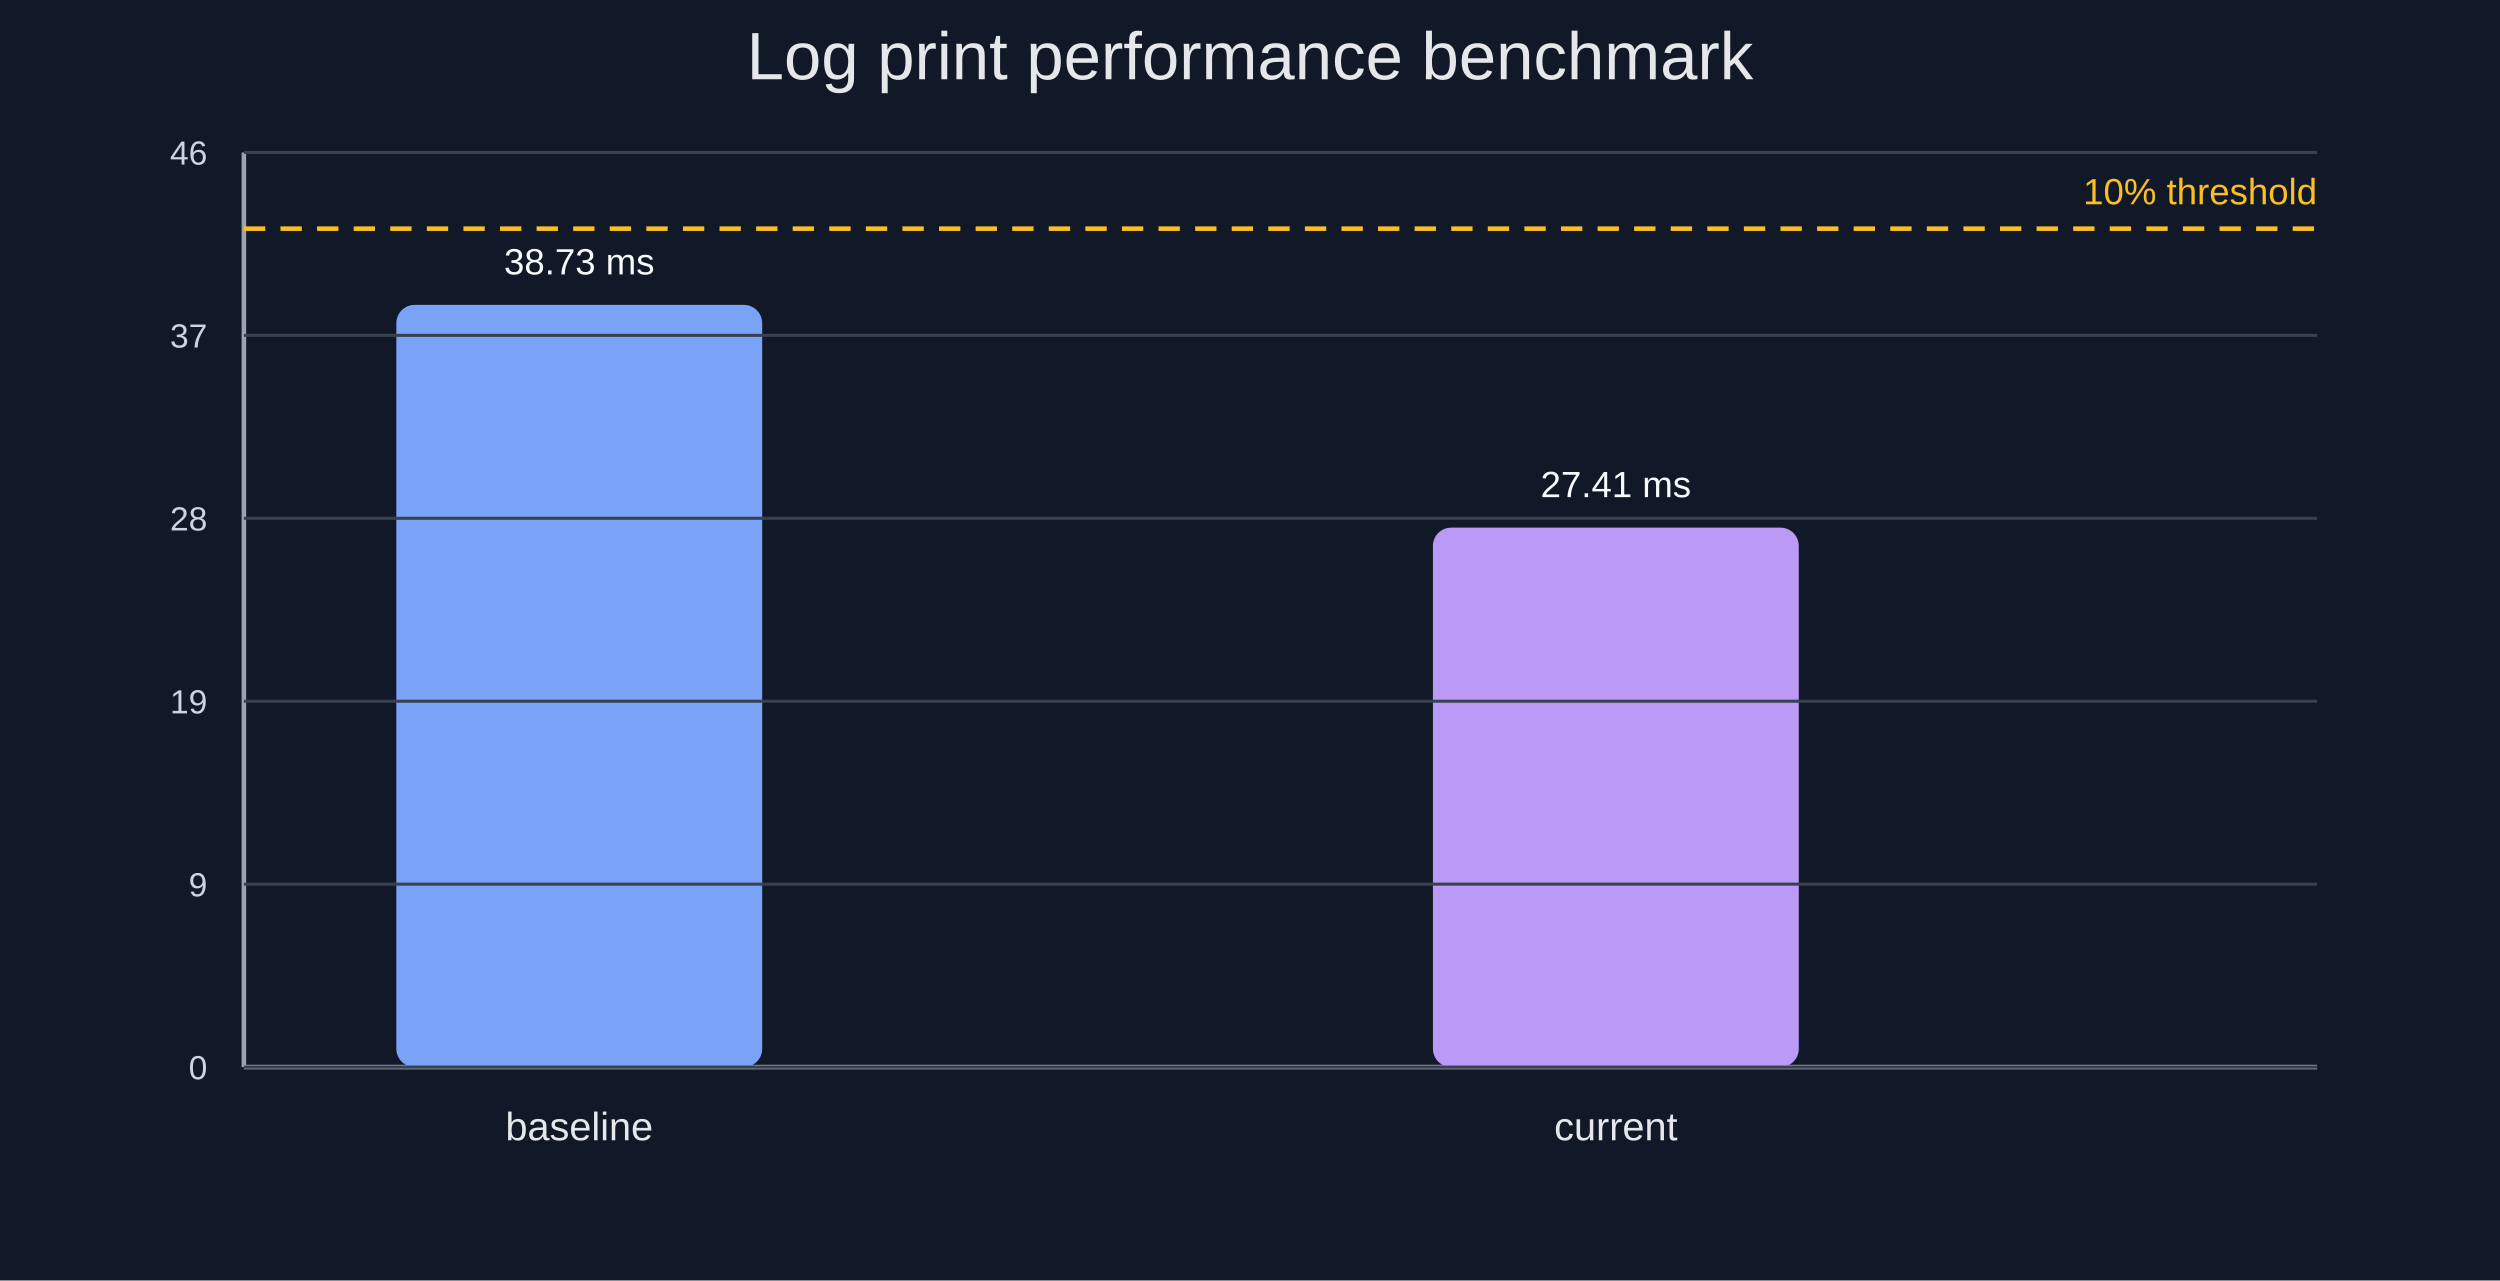
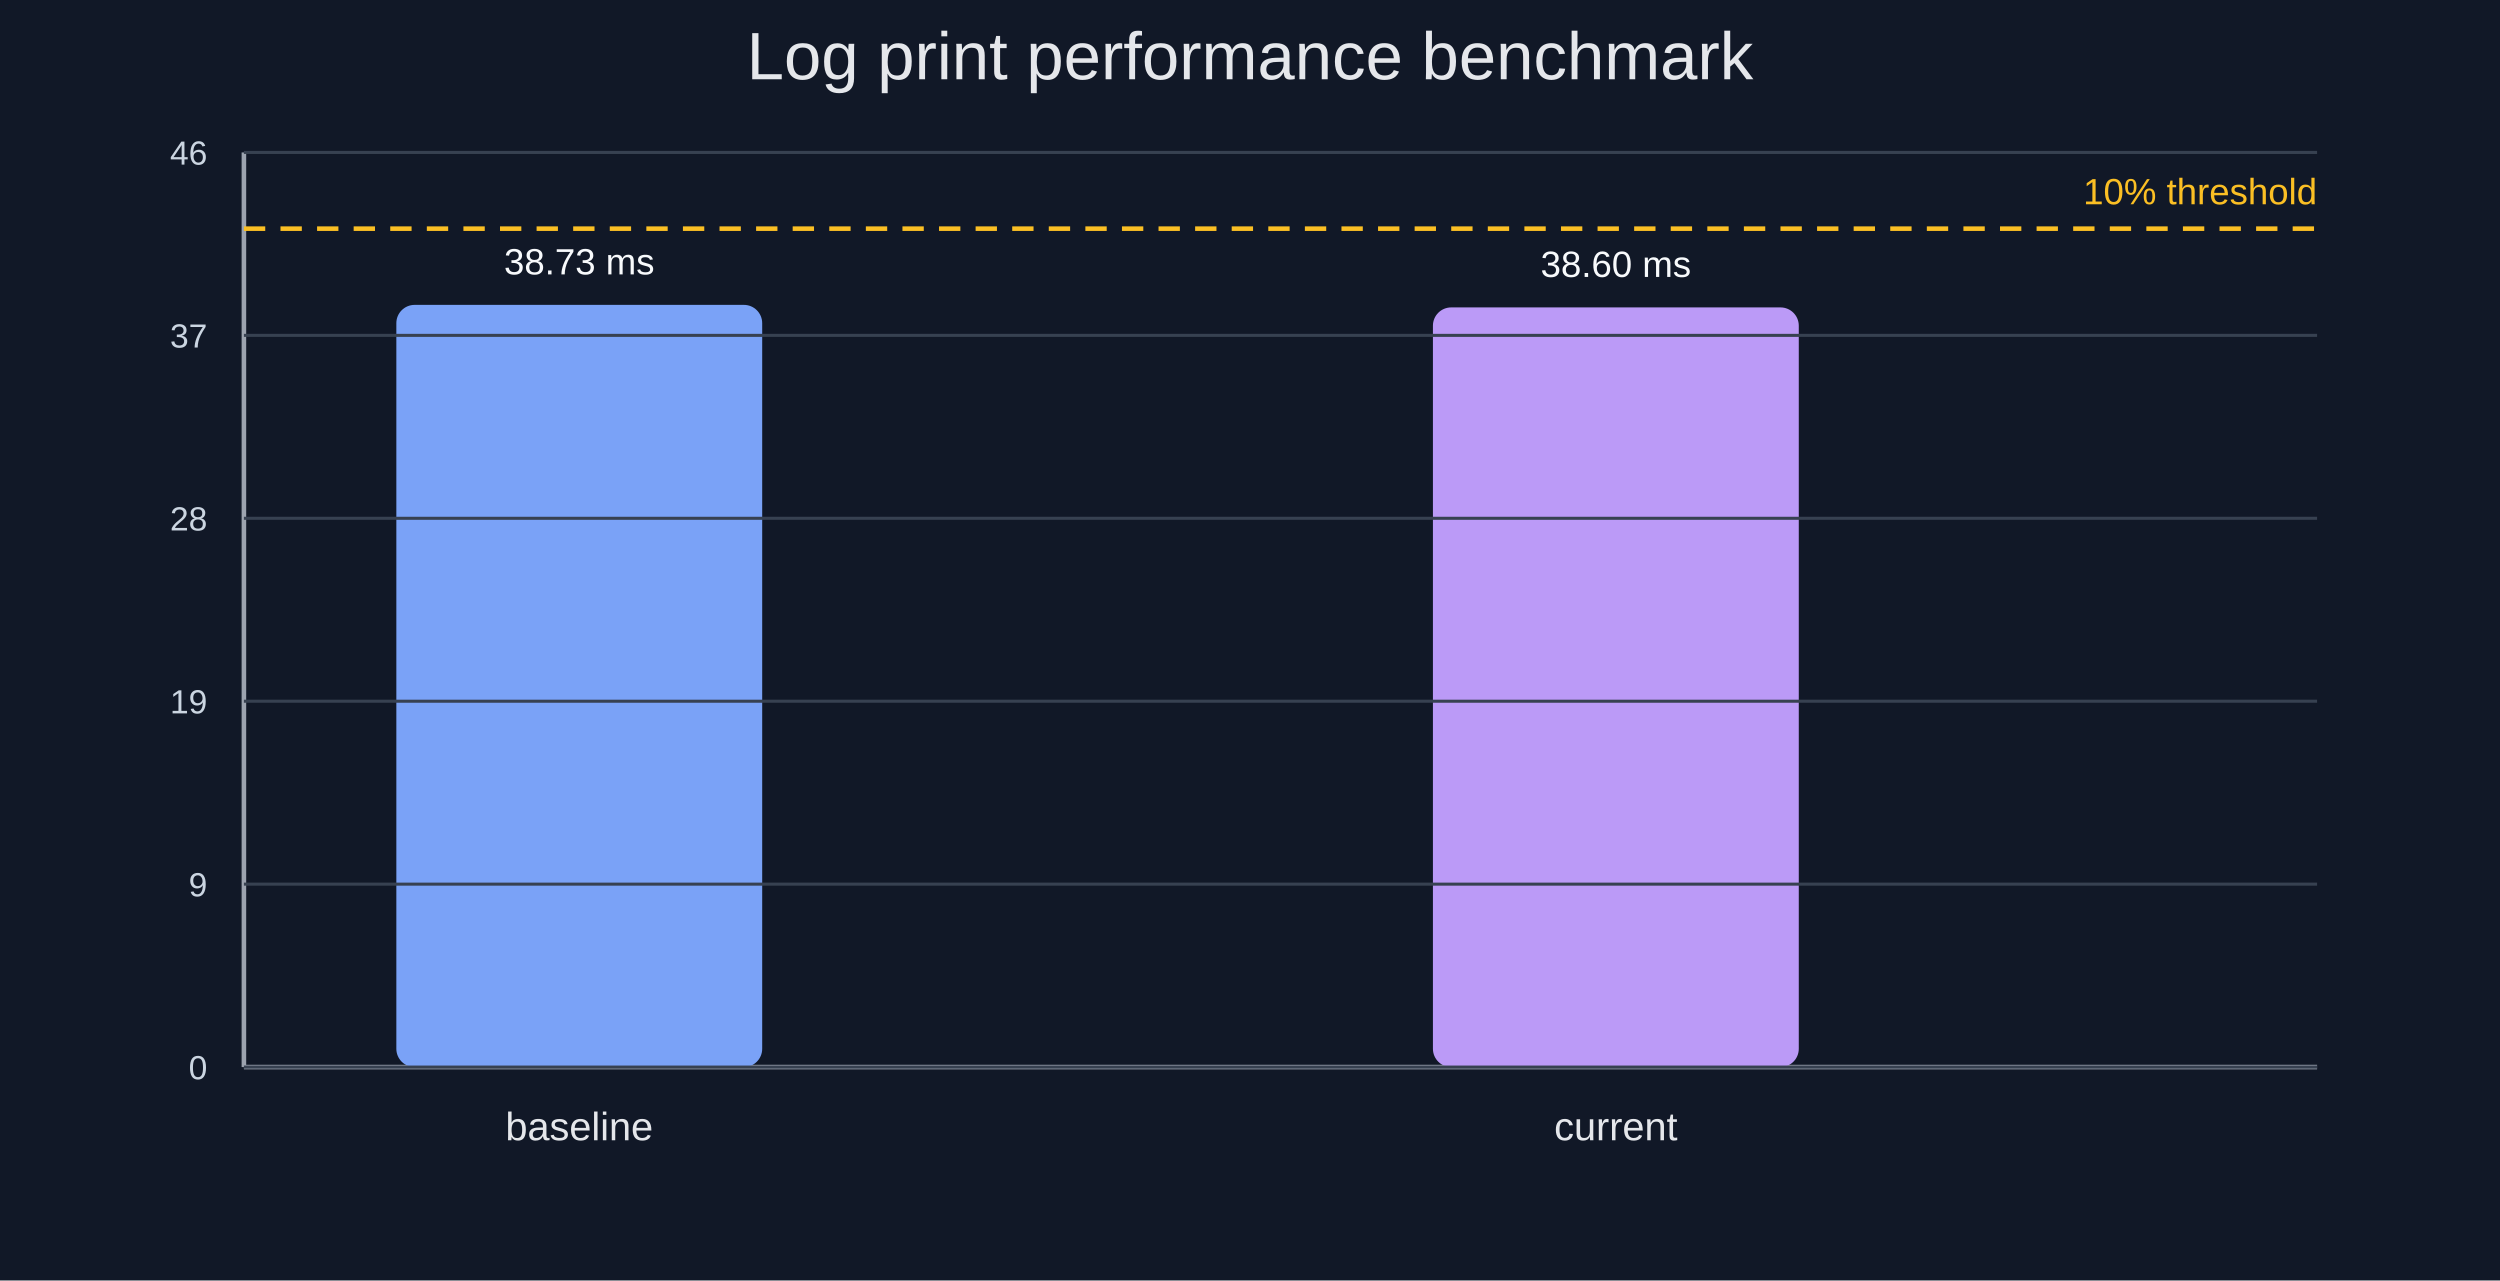
<svg xmlns="http://www.w3.org/2000/svg" width="820" height="420" viewBox="0 0 820 420">
  <rect width="100%" height="100%" fill="#111827" />
  <text x="410.0" y="26" text-anchor="middle" font-size="22" fill="#e5e7eb" font-family="Arial">Log print performance benchmark</text>
  <line x1="80" y1="350" x2="760" y2="350" stroke="#9ca3af" stroke-width="1.5" />
  <line x1="80" y1="50" x2="80" y2="350" stroke="#9ca3af" stroke-width="1.5" />
  <line x1="80" y1="75" x2="760" y2="75" stroke="#fbbf24" stroke-dasharray="7 5" stroke-width="1.5" />
  <text x="760" y="67" text-anchor="end" font-size="12" fill="#fbbf24" font-family="Arial">10% threshold</text>
  <rect x="130.0" y="100.0" width="120" height="250.0" fill="#7aa2f7" rx="6" />
  <text x="190.0" y="374" text-anchor="middle" font-size="13" fill="#e5e7eb" font-family="Arial">baseline</text>
  <text x="190.0" y="90.0" text-anchor="middle" font-size="12" fill="#f8fafc" font-family="Arial">38.73 ms</text>
-   <rect x="470.0" y="173.063" width="120" height="176.937" fill="#bb9af7" rx="6" />
+   <rect x="470.0" y="100.831" width="120" height="249.169" fill="#bb9af7" rx="6" />
  <text x="530.0" y="374" text-anchor="middle" font-size="13" fill="#e5e7eb" font-family="Arial">current</text>
-   <text x="530.0" y="163.063" text-anchor="middle" font-size="12" fill="#f8fafc" font-family="Arial">27.41 ms</text>
+   <text x="530.0" y="90.831" text-anchor="middle" font-size="12" fill="#f8fafc" font-family="Arial">38.60 ms</text>
  <line x1="80" y1="350.0" x2="760" y2="350.0" stroke="#374151" stroke-width="1" />
  <text x="68" y="354.0" text-anchor="end" font-size="11" fill="#cbd5e1" font-family="Arial">0</text>
  <line x1="80" y1="290.0" x2="760" y2="290.0" stroke="#374151" stroke-width="1" />
  <text x="68" y="294.0" text-anchor="end" font-size="11" fill="#cbd5e1" font-family="Arial">9</text>
  <line x1="80" y1="230.0" x2="760" y2="230.0" stroke="#374151" stroke-width="1" />
  <text x="68" y="234.0" text-anchor="end" font-size="11" fill="#cbd5e1" font-family="Arial">19</text>
  <line x1="80" y1="170.0" x2="760" y2="170.0" stroke="#374151" stroke-width="1" />
  <text x="68" y="174.0" text-anchor="end" font-size="11" fill="#cbd5e1" font-family="Arial">28</text>
  <line x1="80" y1="110" x2="760" y2="110" stroke="#374151" stroke-width="1" />
  <text x="68" y="114" text-anchor="end" font-size="11" fill="#cbd5e1" font-family="Arial">37</text>
  <line x1="80" y1="50.0" x2="760" y2="50.0" stroke="#374151" stroke-width="1" />
  <text x="68" y="54.0" text-anchor="end" font-size="11" fill="#cbd5e1" font-family="Arial">46</text>
</svg>
